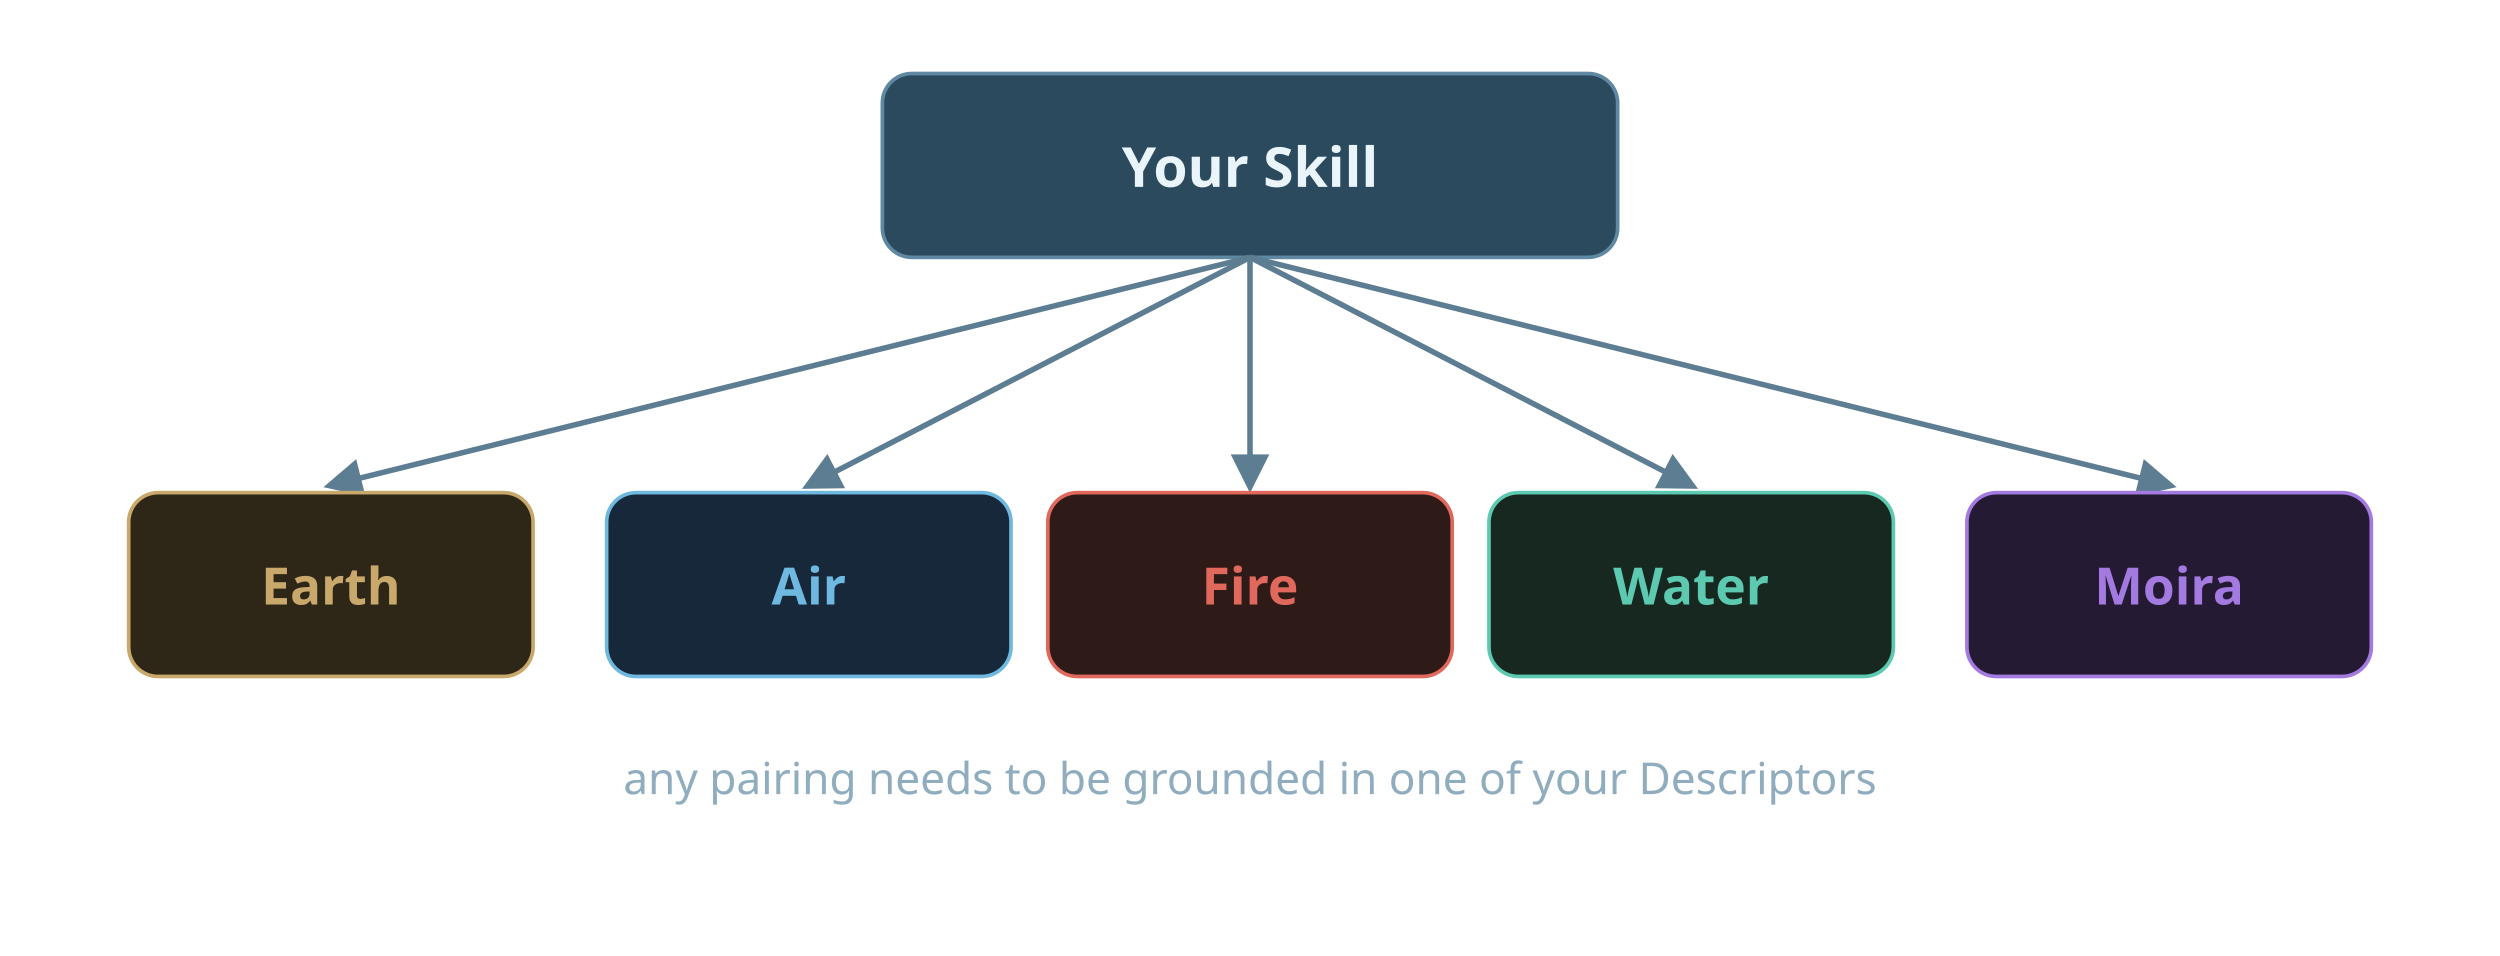
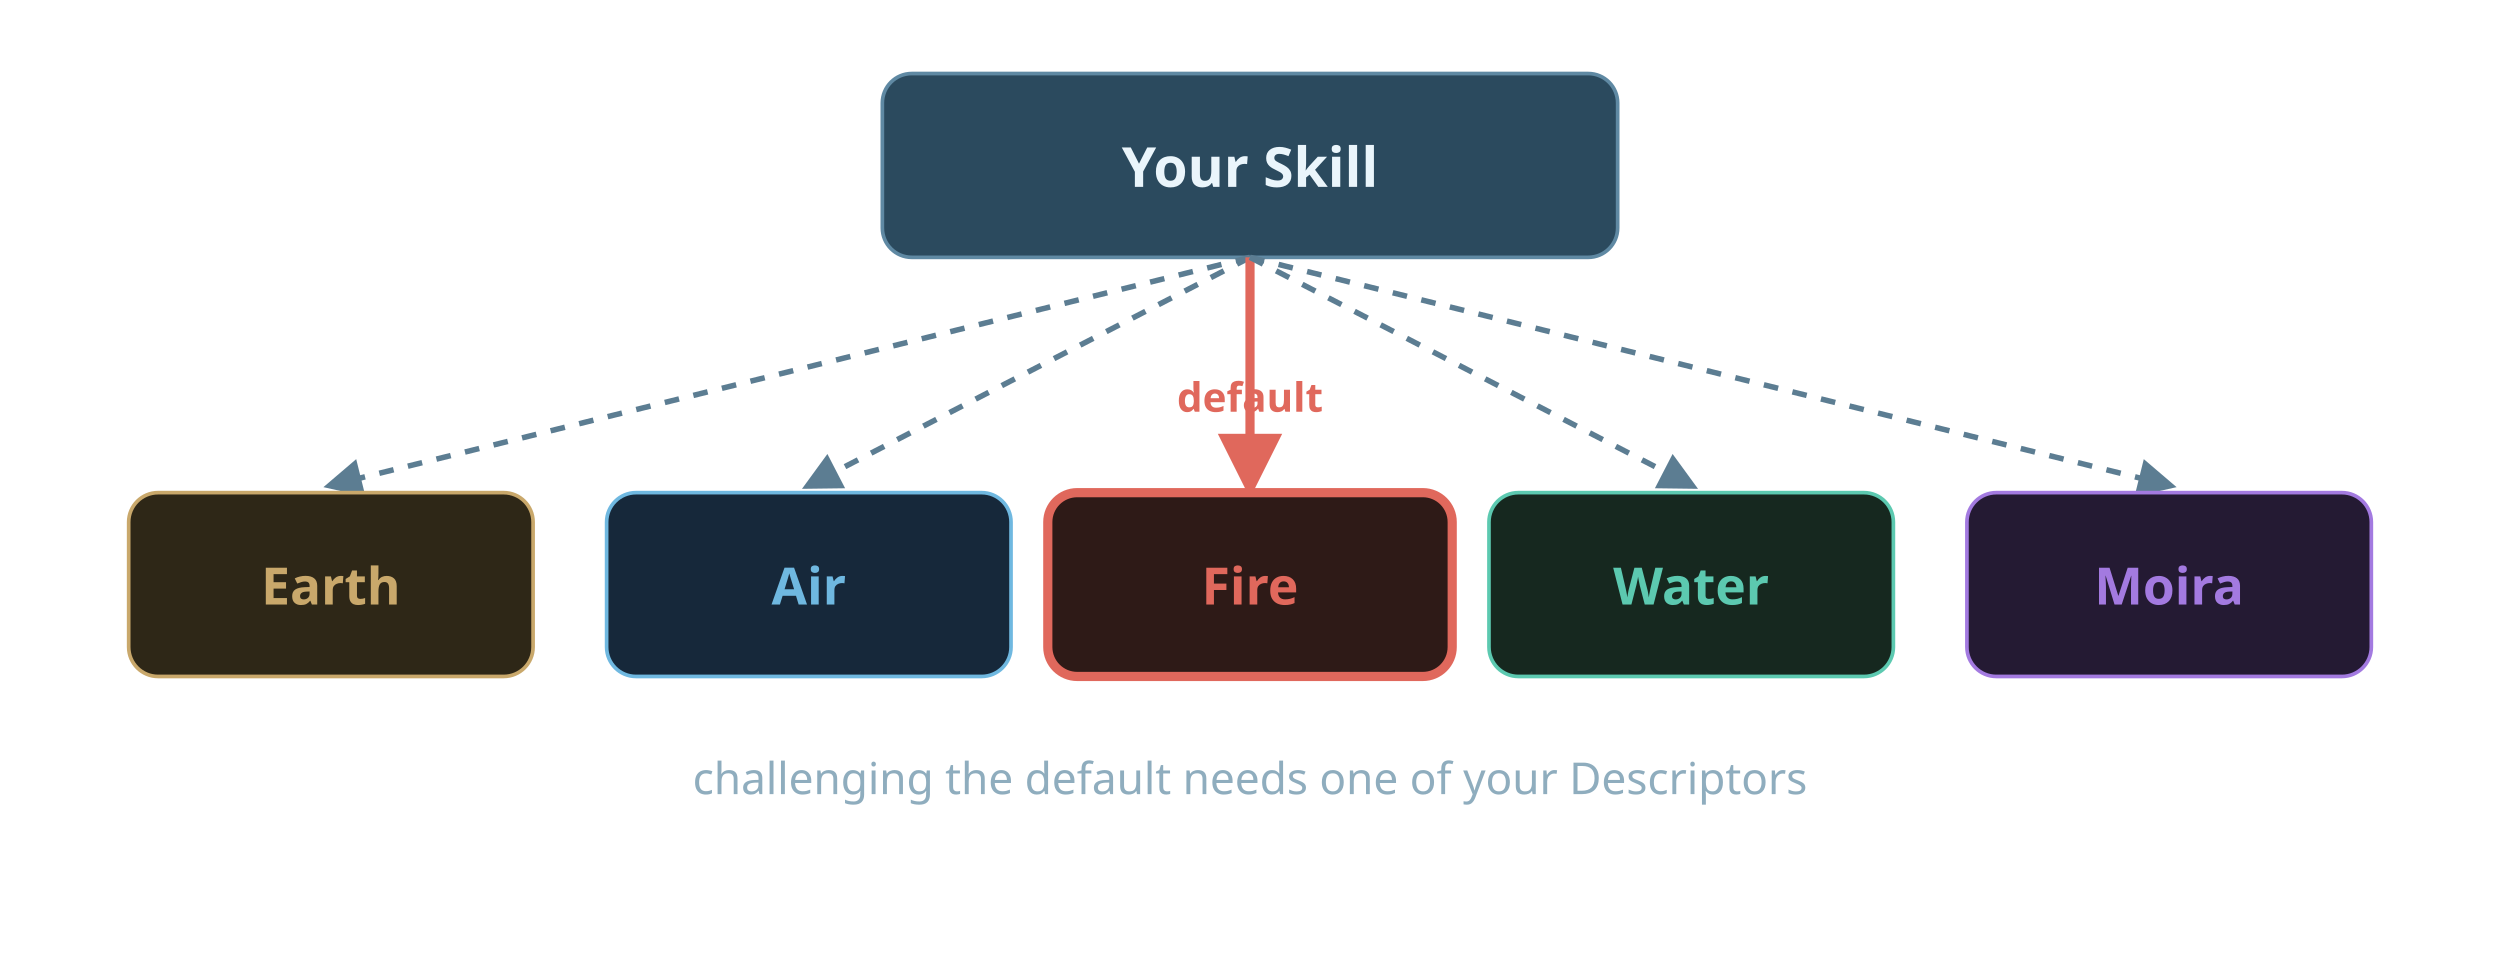
<svg xmlns="http://www.w3.org/2000/svg" width="680" height="260" viewBox="0 0 680 260" role="img">
  <defs>
    <marker id="arrow" viewBox="0 0 10 10" refX="8" refY="5" markerWidth="7" markerHeight="7" orient="auto-start-reverse">
      <path d="M0,0 L10,5 L0,10 z" fill="#5c7d92" />
    </marker>
+     <marker id="arrow-default" viewBox="0 0 10 10" refX="8" refY="5" markerWidth="7" markerHeight="7" orient="auto-start-reverse">
+       <path d="M0,0 L10,5 L0,10 z" fill="#e0685c" />
+     </marker>
  </defs>
  <rect x="240" y="20" width="200" height="50" rx="8" fill="#2b4a5e" stroke="#5f89a3" stroke-width="1" />
  <text x="340" y="45" text-anchor="middle" dominant-baseline="central" font-family="sans-serif" font-size="15" font-weight="600" fill="#eaf5fb">Your Skill</text>
-   <line x1="340" y1="70" x2="90" y2="132" stroke="#5c7d92" stroke-width="1.5" marker-end="url(#arrow)" />
-   <line x1="340" y1="70" x2="220" y2="132" stroke="#5c7d92" stroke-width="1.5" marker-end="url(#arrow)" />
-   <line x1="340" y1="70" x2="340" y2="132" stroke="#5c7d92" stroke-width="1.5" marker-end="url(#arrow)" />
-   <line x1="340" y1="70" x2="460" y2="132" stroke="#5c7d92" stroke-width="1.5" marker-end="url(#arrow)" />
-   <line x1="340" y1="70" x2="590" y2="132" stroke="#5c7d92" stroke-width="1.5" marker-end="url(#arrow)" />
+   <line x1="340" y1="70" x2="90" y2="132" stroke="#5c7d92" stroke-width="1.5" stroke-dasharray="4 4" marker-end="url(#arrow)" />
+   <line x1="340" y1="70" x2="220" y2="132" stroke="#5c7d92" stroke-width="1.5" stroke-dasharray="4 4" marker-end="url(#arrow)" />
+   <line x1="340" y1="70" x2="340" y2="132" stroke="#e0685c" stroke-width="2.5" marker-end="url(#arrow-default)" />
+   <line x1="340" y1="70" x2="460" y2="132" stroke="#5c7d92" stroke-width="1.5" stroke-dasharray="4 4" marker-end="url(#arrow)" />
+   <line x1="340" y1="70" x2="590" y2="132" stroke="#5c7d92" stroke-width="1.5" stroke-dasharray="4 4" marker-end="url(#arrow)" />
  <rect x="35" y="134" width="110" height="50" rx="8" fill="#2e2717" stroke="#c9a86b" stroke-width="1" />
  <text x="90" y="159" text-anchor="middle" dominant-baseline="central" font-family="sans-serif" font-size="14" font-weight="600" fill="#c9a86b">Earth</text>
  <rect x="165" y="134" width="110" height="50" rx="8" fill="#16283a" stroke="#6fb8e0" stroke-width="1" />
  <text x="220" y="159" text-anchor="middle" dominant-baseline="central" font-family="sans-serif" font-size="14" font-weight="600" fill="#6fb8e0">Air</text>
-   <rect x="285" y="134" width="110" height="50" rx="8" fill="#2e1a17" stroke="#e0685c" stroke-width="1" />
+   <rect x="285" y="134" width="110" height="50" rx="8" fill="#2e1a17" stroke="#e0685c" stroke-width="2.5" />
  <text x="340" y="159" text-anchor="middle" dominant-baseline="central" font-family="sans-serif" font-size="14" font-weight="600" fill="#e0685c">Fire</text>
  <rect x="405" y="134" width="110" height="50" rx="8" fill="#16281f" stroke="#5cc9b0" stroke-width="1" />
  <text x="460" y="159" text-anchor="middle" dominant-baseline="central" font-family="sans-serif" font-size="14" font-weight="600" fill="#5cc9b0">Water</text>
  <rect x="535" y="134" width="110" height="50" rx="8" fill="#241a33" stroke="#a37ae0" stroke-width="1" />
  <text x="590" y="159" text-anchor="middle" dominant-baseline="central" font-family="sans-serif" font-size="14" font-weight="600" fill="#a37ae0">Moira</text>
-   <text x="340" y="216" text-anchor="middle" font-family="sans-serif" font-size="12" fill="#8fadbe">any pairing needs to be grounded in one of your Descriptors</text>
+   <text x="340" y="112" text-anchor="middle" font-family="sans-serif" font-size="11" font-weight="600" fill="#e0685c">default</text>
+   <text x="340" y="216" text-anchor="middle" font-family="sans-serif" font-size="12" fill="#8fadbe">challenging the default needs one of your Descriptors</text>
</svg>
